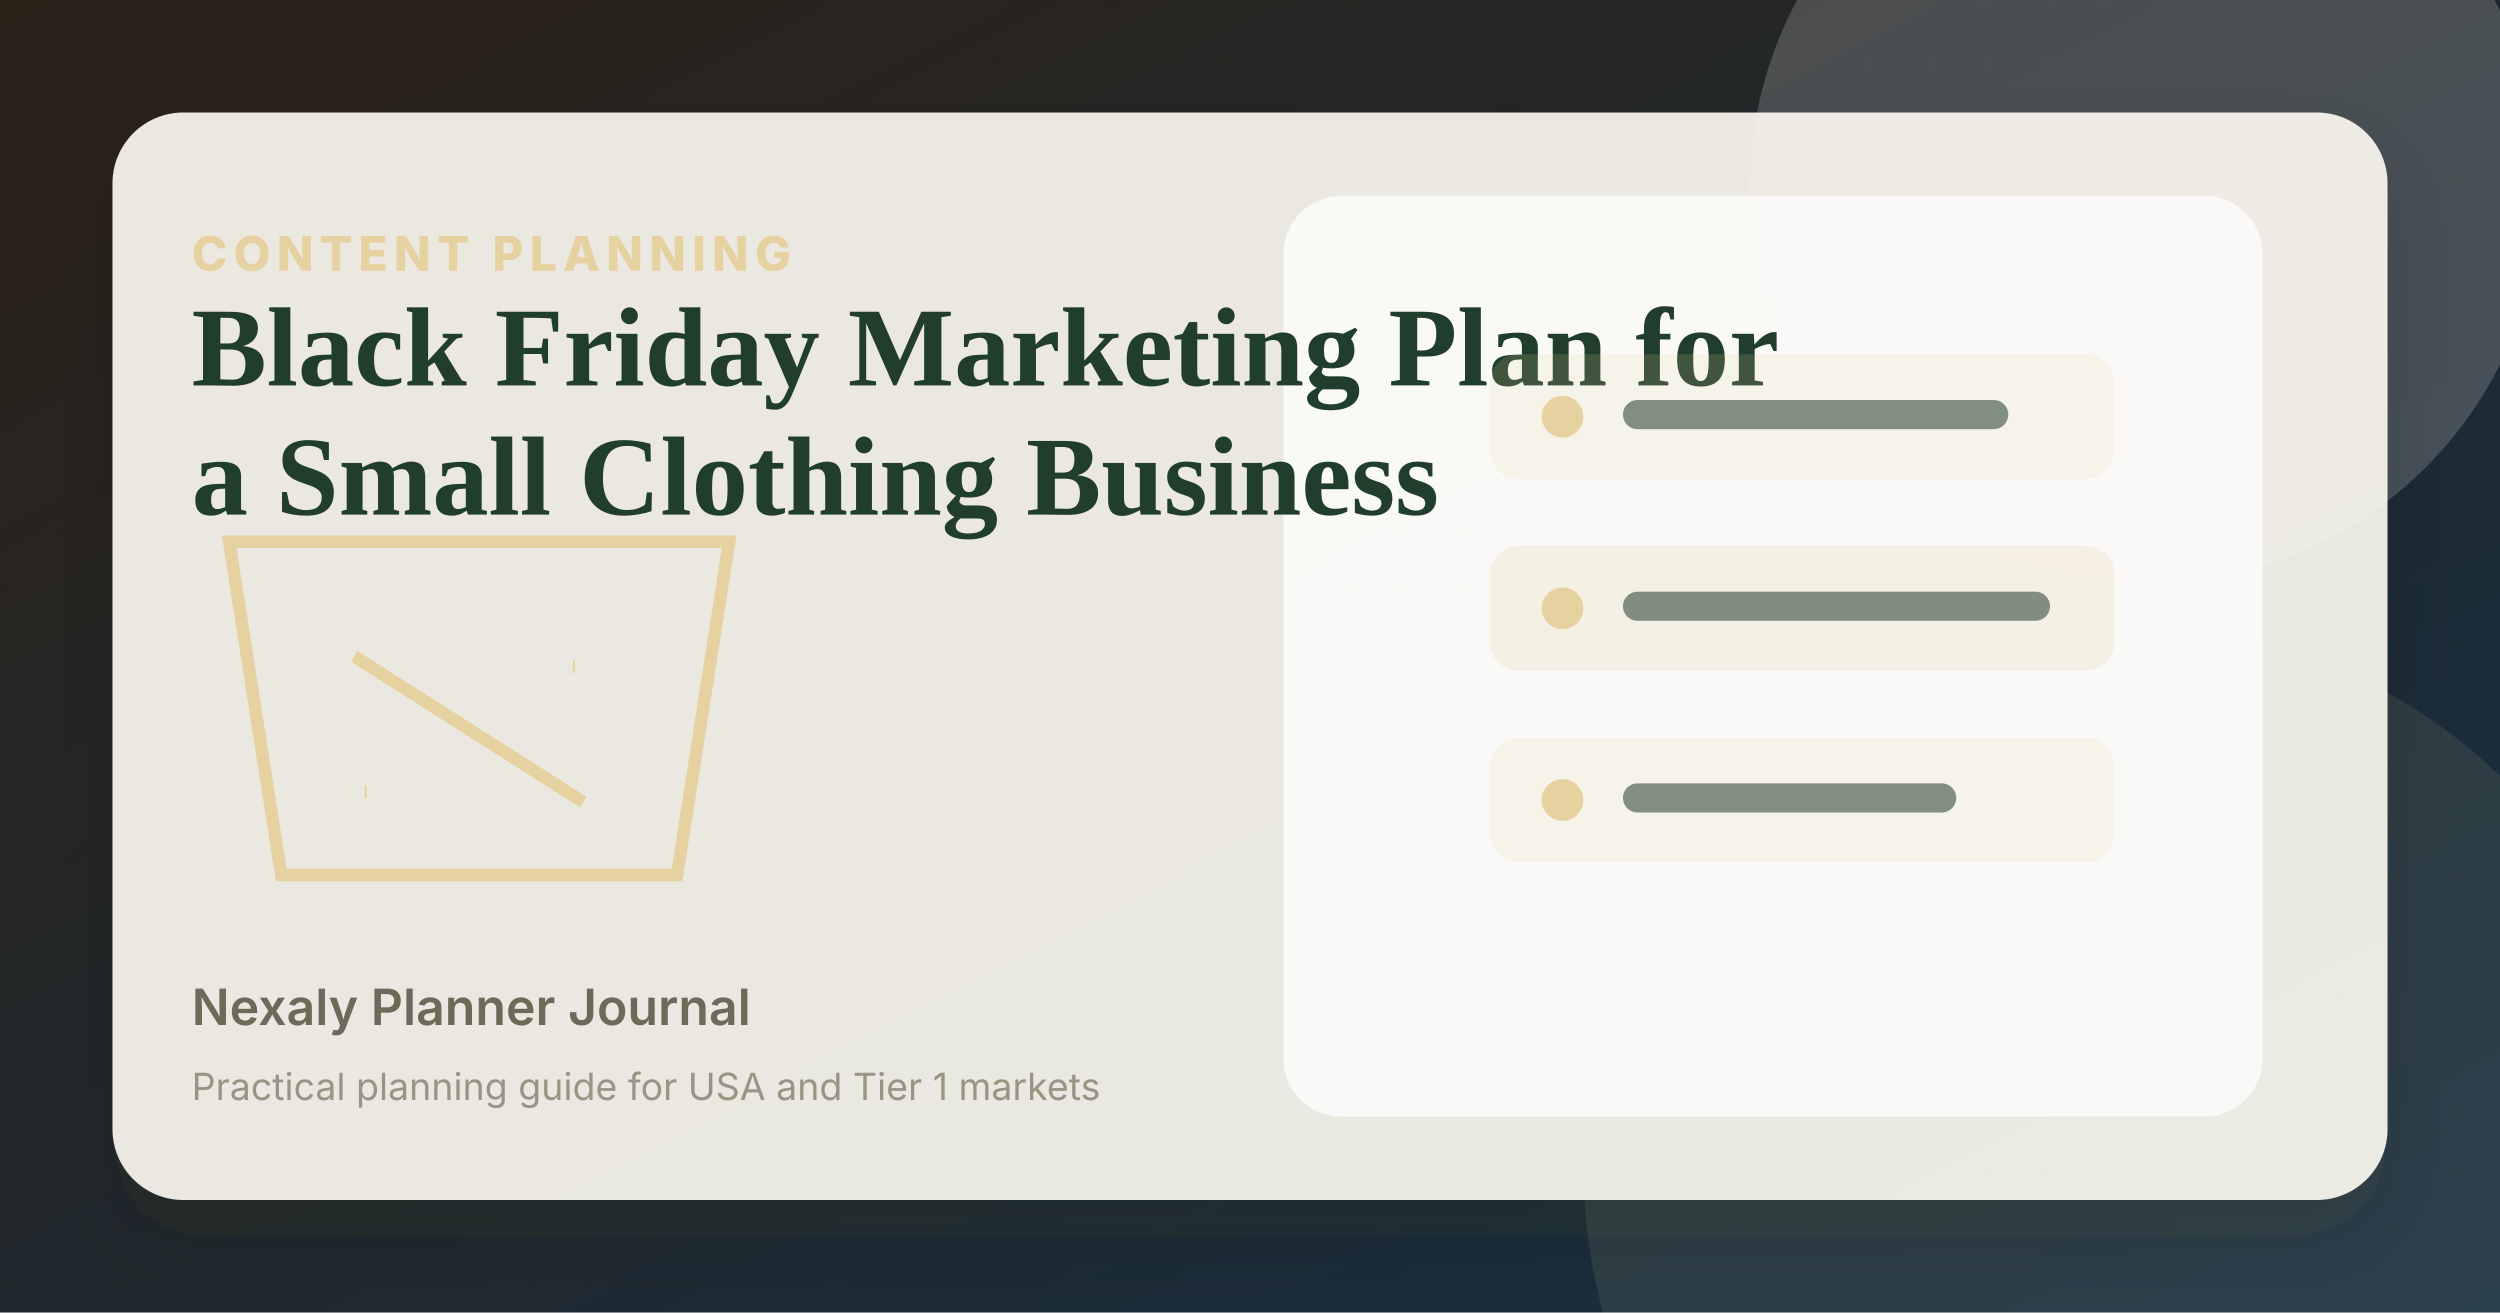
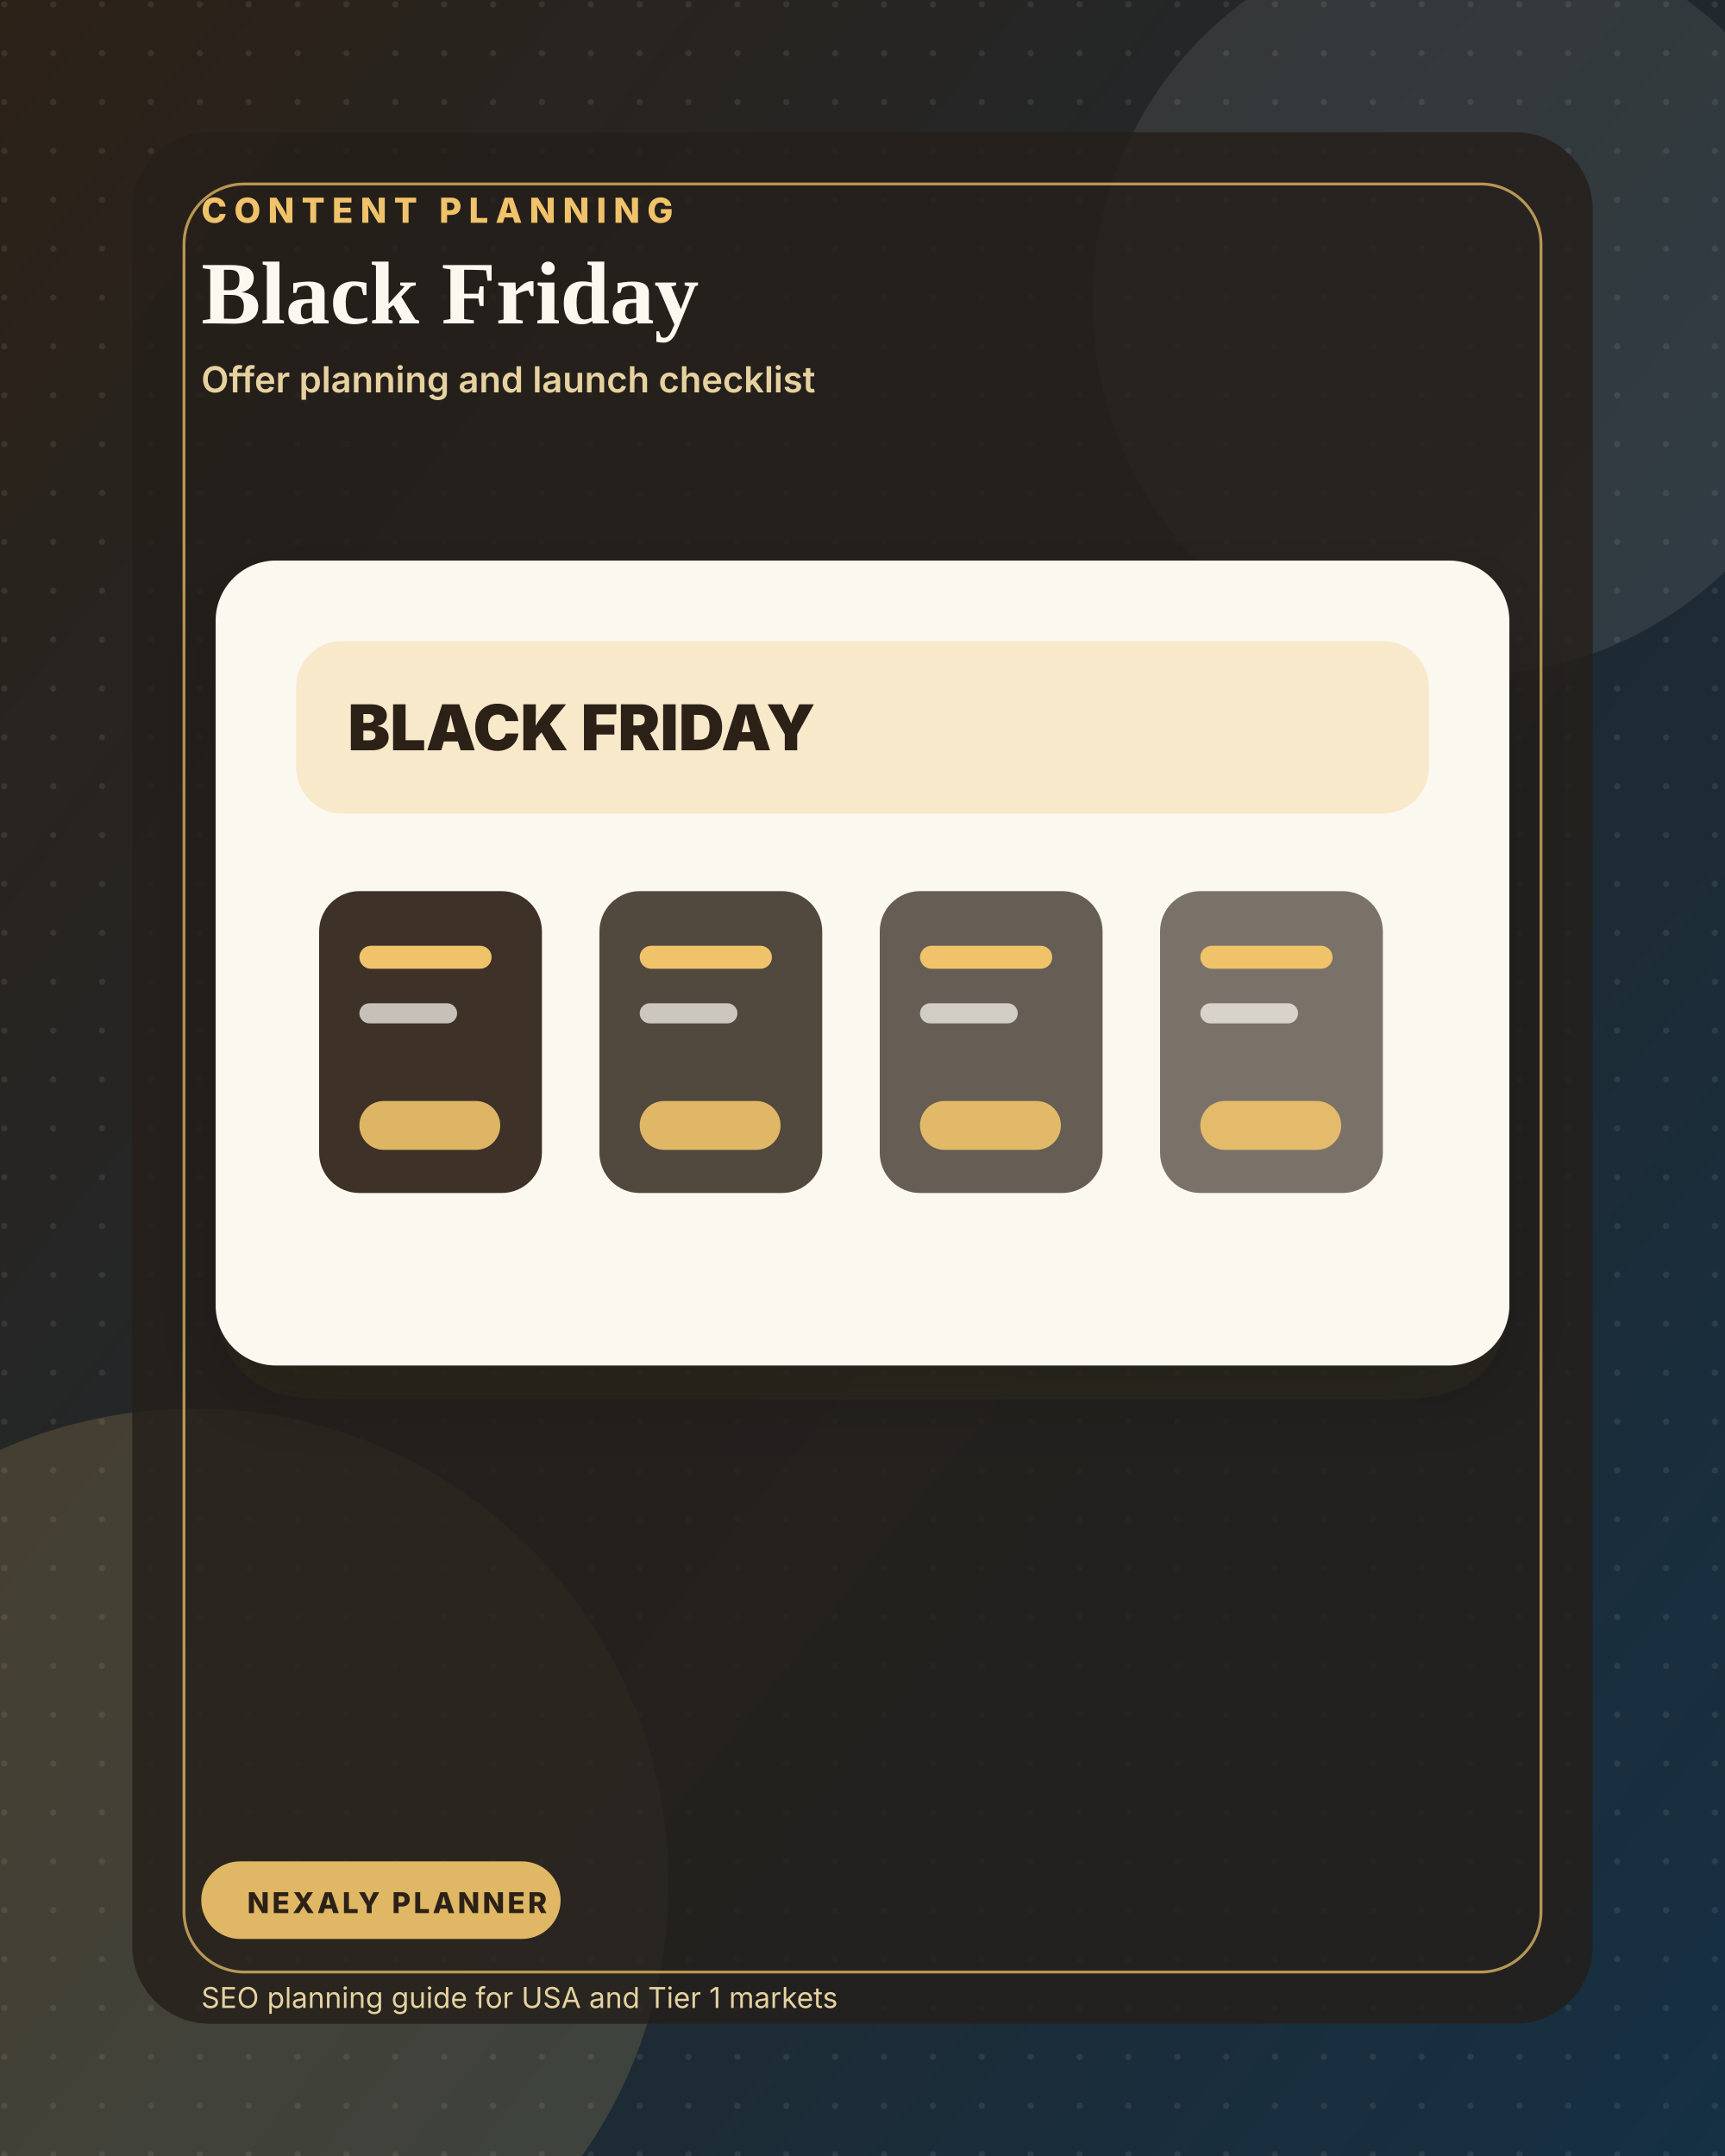
- <svg xmlns="http://www.w3.org/2000/svg" width="1200" height="630" viewBox="0 0 1200 630" role="img" aria-labelledby="title desc">
+ <svg xmlns="http://www.w3.org/2000/svg" width="1200" height="1500" viewBox="0 0 1200 1500" role="img" aria-labelledby="title desc">
  <defs>
    <linearGradient id="bg" x1="0" y1="0" x2="1" y2="1">
      <stop offset="0" stop-color="#2C2117" />
      <stop offset="1" stop-color="#163044" />
    </linearGradient>
    <filter id="shadow" x="-20%" y="-20%" width="140%" height="140%">
-       <feDropShadow dx="0" dy="18" stdDeviation="18" flood-color="#282419" flood-opacity=".16" />
+       <feDropShadow dx="0" dy="24" stdDeviation="28" flood-color="#282419" flood-opacity=".18" />
    </filter>
-     <pattern id="dots" width="28" height="28" patternUnits="userSpaceOnUse">
-       <circle cx="2" cy="2" r="2" fill="#282419" opacity=".10" />
+     <pattern id="dots" width="34" height="34" patternUnits="userSpaceOnUse">
+       <circle cx="3" cy="3" r="2.2" fill="#FBF8F0" opacity=".13" />
    </pattern>
  </defs>
-   <rect width="1200" height="630" fill="url(#bg)" />
-   <rect width="1200" height="630" fill="url(#dots)" opacity=".55" />
-   <circle cx="1030" cy="90" r="190" fill="#fff" opacity=".18" />
-   <circle cx="1020" cy="560" r="260" fill="#E6D2A0" opacity=".10" />
-   <rect x="54" y="54" width="1092" height="522" rx="34" fill="#FBF8F0" opacity=".92" filter="url(#shadow)" />
-   <rect x="616" y="94" width="470" height="442" rx="28" fill="#fff" opacity=".72" />
-   <g fill="none" stroke="#E6D2A0" stroke-width="6">
-     <path d="M110 260h240l-25 160H135z" />
-     <path d="M170 315l110 70M275 320h1M175 380h1" />
+   <rect width="1200" height="1500" fill="url(#bg)" />
+   <rect width="1200" height="1500" fill="url(#dots)" opacity=".65" />
+   <circle cx="1020" cy="210" r="260" fill="#FFFFFF" opacity=".08" />
+   <circle cx="135" cy="1310" r="330" fill="#F0C36A" opacity=".16" />
+   <g transform="translate(92 92)">
+     <rect width="1016" height="1316" rx="54" fill="#241F1A" opacity=".82" />
+     <rect x="36" y="36" width="944" height="1244" rx="42" fill="none" stroke="#F0C36A" stroke-width="2" opacity=".72" />
  </g>
-   <text x="92" y="130" font-family="Inter, Arial, sans-serif" font-size="23" font-weight="800" letter-spacing="3" fill="#E6D2A0">CONTENT PLANNING</text>
-   <text x="92" y="185" font-family="Georgia, 'Times New Roman', serif" font-size="54" font-weight="700" fill="#213D2C">
-     <tspan x="92" dy="0">Black Friday Marketing Plan for</tspan>
-     <tspan x="92" dy="62">a Small Clothing Business</tspan>
-   </text>
-   <text x="92" y="492" font-family="Inter, Arial, sans-serif" font-size="24" font-weight="600" fill="#6E6959">Nexaly Planner Journal</text>
-   <text x="92" y="528" font-family="Inter, Arial, sans-serif" font-size="18" fill="#9A9583">Practical planning guide for USA and Tier 1 markets</text>
-   <g transform="translate(715 170)">
-     <rect x="0" y="0" width="300" height="60" rx="14" fill="#E6D2A0" opacity=".16" />
-     <rect x="0" y="92" width="300" height="60" rx="14" fill="#E6D2A0" opacity=".22" />
-     <rect x="0" y="184" width="300" height="60" rx="14" fill="#E6D2A0" opacity=".16" />
-     <circle cx="35" cy="30" r="10" fill="#E6D2A0" />
-     <circle cx="35" cy="122" r="10" fill="#E6D2A0" />
-     <circle cx="35" cy="214" r="10" fill="#E6D2A0" />
-     <rect x="64" y="22" width="185" height="14" rx="7" fill="#213D2C" opacity=".55" />
-     <rect x="64" y="114" width="205" height="14" rx="7" fill="#213D2C" opacity=".55" />
-     <rect x="64" y="206" width="160" height="14" rx="7" fill="#213D2C" opacity=".55" />
+   <g transform="translate(140 155)">
+     <text x="0" y="0" font-family="Inter, Arial, sans-serif" font-size="24" font-weight="800" letter-spacing="5" fill="#F0C36A">CONTENT PLANNING</text>
+     <text x="0" y="70" font-family="Georgia, 'Times New Roman', serif" font-size="62" font-weight="700" fill="#FBF8F0">Black Friday</text>
+     <text x="0" y="118" font-family="Inter, Arial, sans-serif" font-size="25" font-weight="600" fill="#E6D2A0">Offer planning and launch checklist</text>
+   </g>
+   <g transform="translate(150 390)">
+     <rect width="900" height="560" rx="42" fill="#FBF8F0" filter="url(#shadow)" />
+     <rect x="56" y="56" width="788" height="120" rx="32" fill="#F0C36A" opacity=".28" />
+     <text x="92" y="132" font-family="Inter, Arial" font-size="44" font-weight="900" fill="#2C2117">BLACK FRIDAY</text>
+     <g transform="translate(72 230)">
+       <g transform="translate(0 0)">
+         <rect width="155" height="210" rx="28" fill="#2C2117" opacity="0.92" />
+         <rect x="28" y="38" width="92" height="16" rx="8" fill="#F0C36A" />
+         <rect x="28" y="78" width="68" height="14" rx="7" fill="#FBF8F0" opacity=".72" />
+         <rect x="28" y="146" width="98" height="34" rx="17" fill="#F0C36A" opacity=".9" />
+       </g>
+       <g transform="translate(195 0)">
+         <rect width="155" height="210" rx="28" fill="#2C2117" opacity="0.82" />
+         <rect x="28" y="38" width="92" height="16" rx="8" fill="#F0C36A" />
+         <rect x="28" y="78" width="68" height="14" rx="7" fill="#FBF8F0" opacity=".72" />
+         <rect x="28" y="146" width="98" height="34" rx="17" fill="#F0C36A" opacity=".9" />
+       </g>
+       <g transform="translate(390 0)">
+         <rect width="155" height="210" rx="28" fill="#2C2117" opacity="0.72" />
+         <rect x="28" y="38" width="92" height="16" rx="8" fill="#F0C36A" />
+         <rect x="28" y="78" width="68" height="14" rx="7" fill="#FBF8F0" opacity=".72" />
+         <rect x="28" y="146" width="98" height="34" rx="17" fill="#F0C36A" opacity=".9" />
+       </g>
+       <g transform="translate(585 0)">
+         <rect width="155" height="210" rx="28" fill="#2C2117" opacity="0.62" />
+         <rect x="28" y="38" width="92" height="16" rx="8" fill="#F0C36A" />
+         <rect x="28" y="78" width="68" height="14" rx="7" fill="#FBF8F0" opacity=".72" />
+         <rect x="28" y="146" width="98" height="34" rx="17" fill="#F0C36A" opacity=".9" />
+       </g>
+     </g>
+   </g>
+   <g transform="translate(140 1295)">
+     <rect width="250" height="54" rx="27" fill="#F0C36A" opacity=".92" />
+     <text x="32" y="36" font-family="Inter, Arial, sans-serif" font-size="20" font-weight="800" letter-spacing="2" fill="#2C2117">NEXALY PLANNER</text>
+     <text x="0" y="102" font-family="Inter, Arial, sans-serif" font-size="20" fill="#E6D2A0">SEO planning guide for USA and Tier 1 markets</text>
  </g>
</svg>
